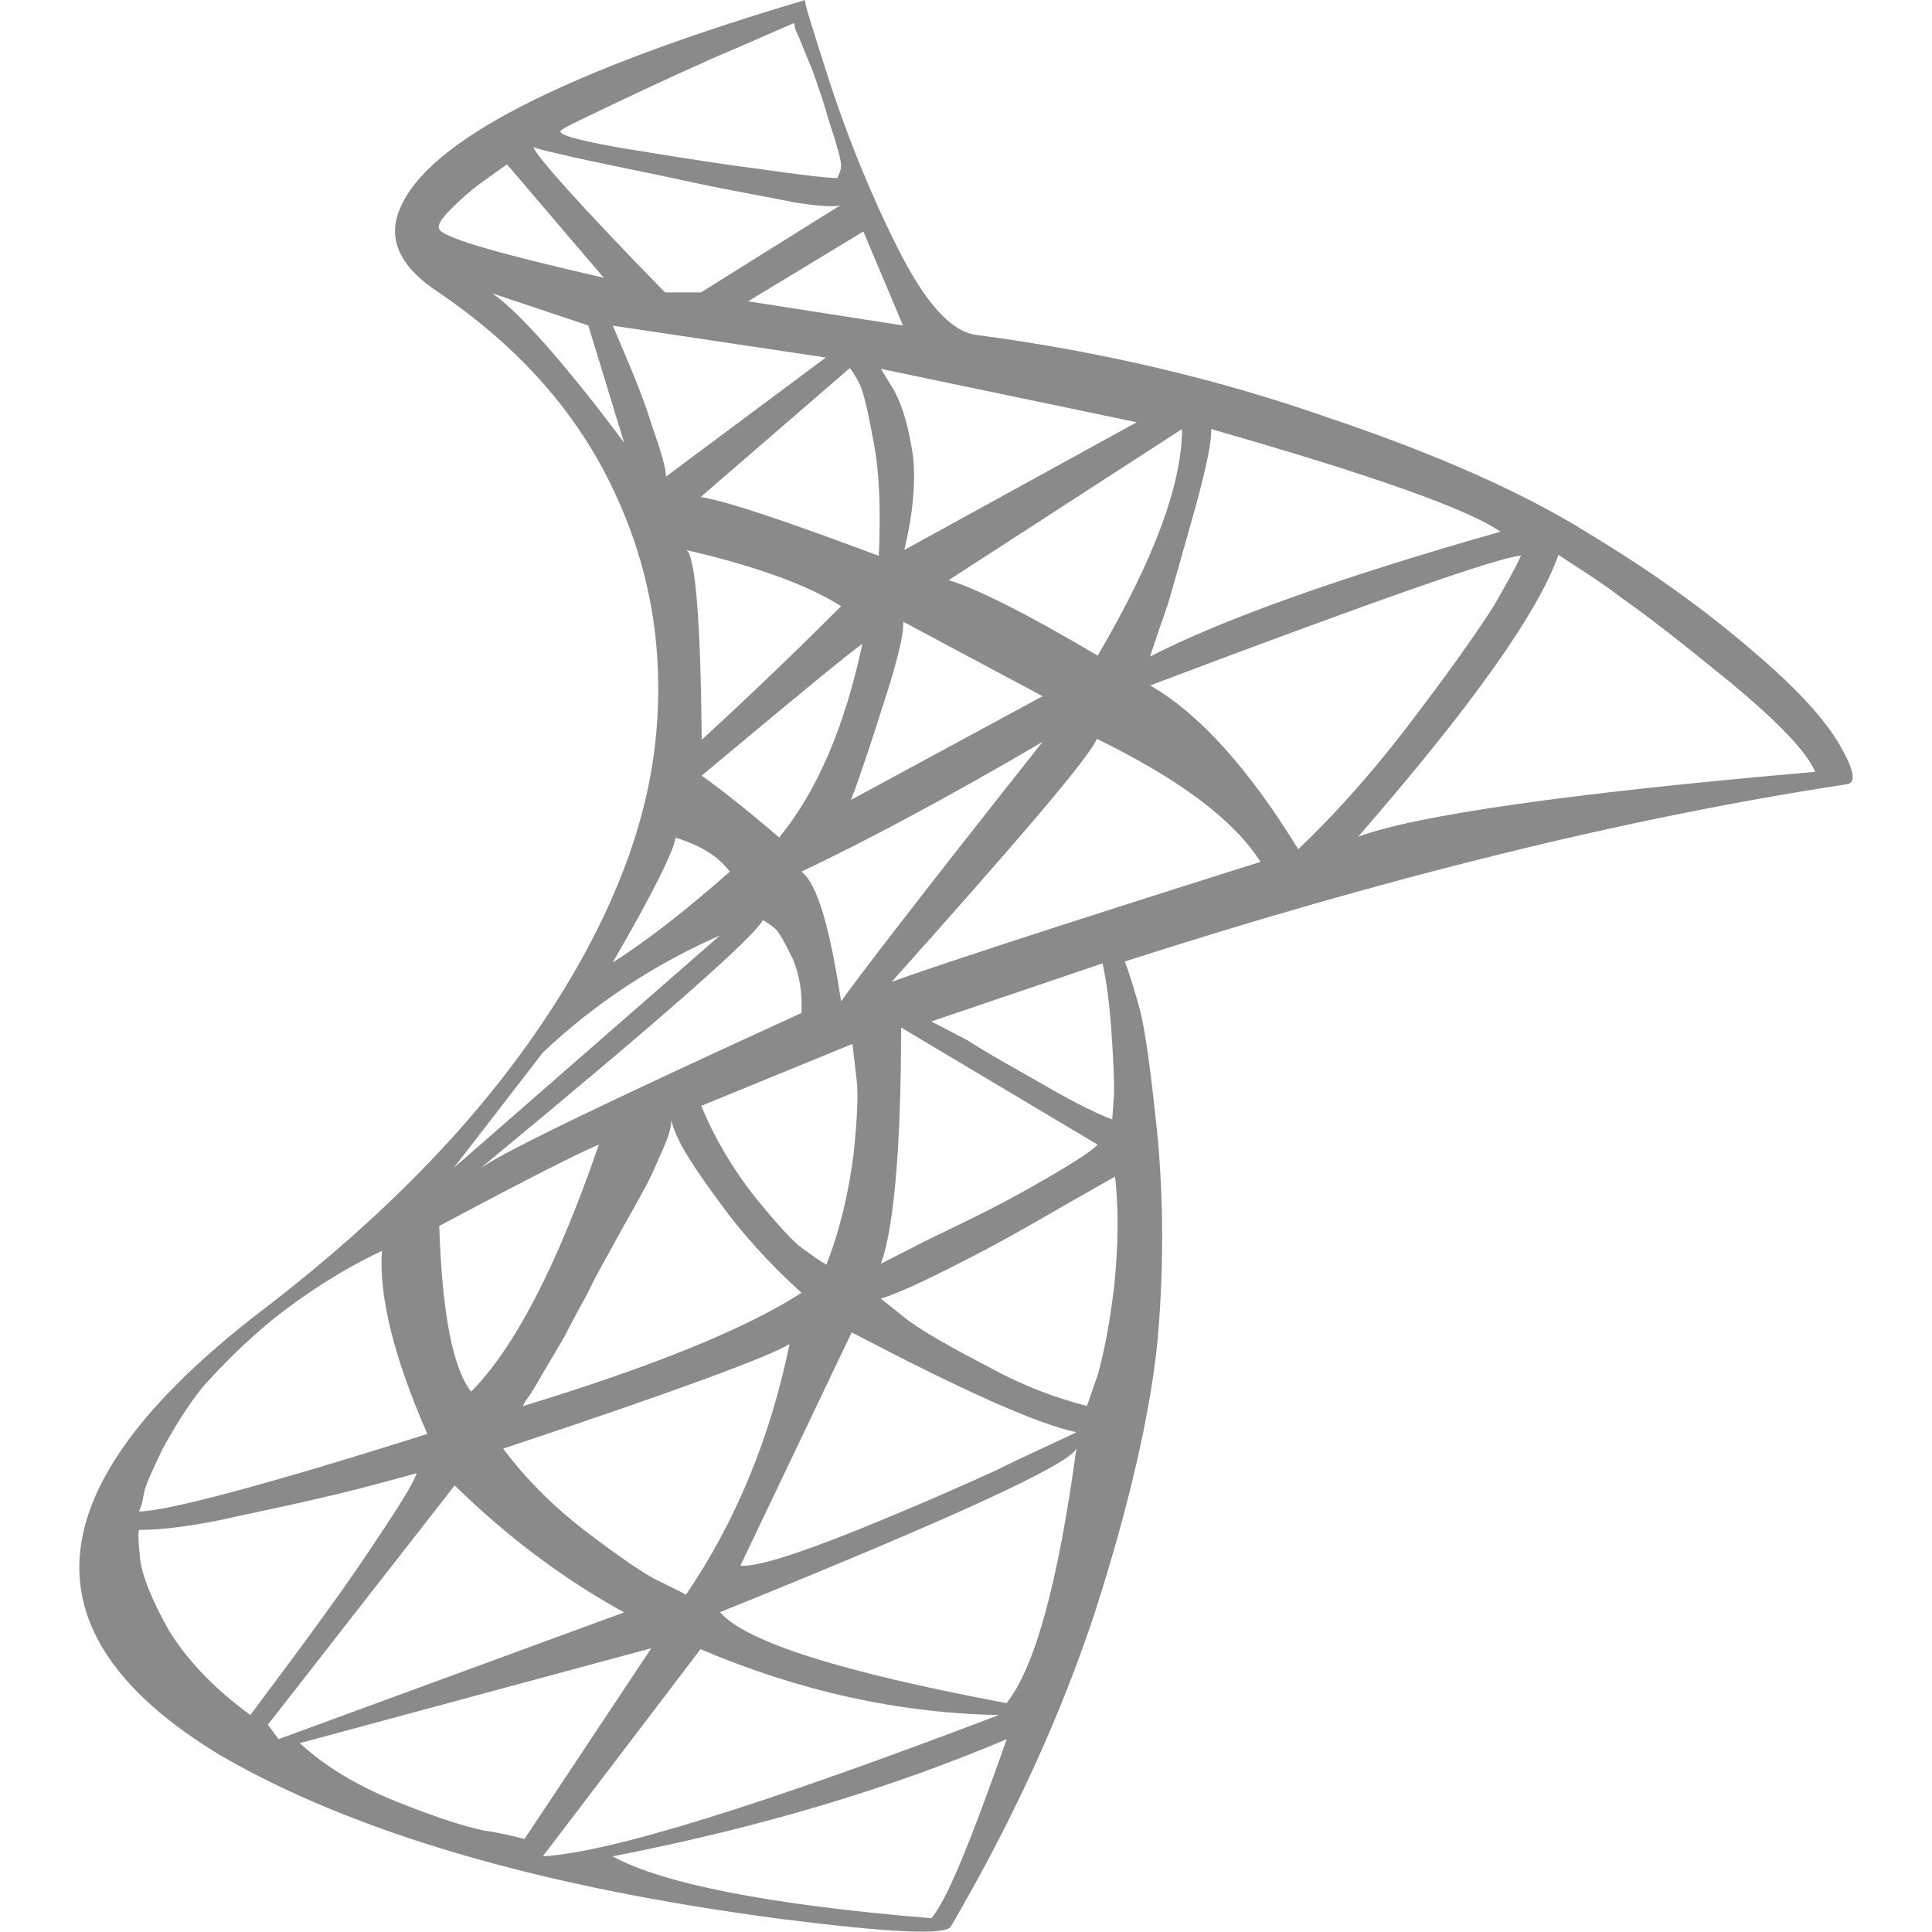
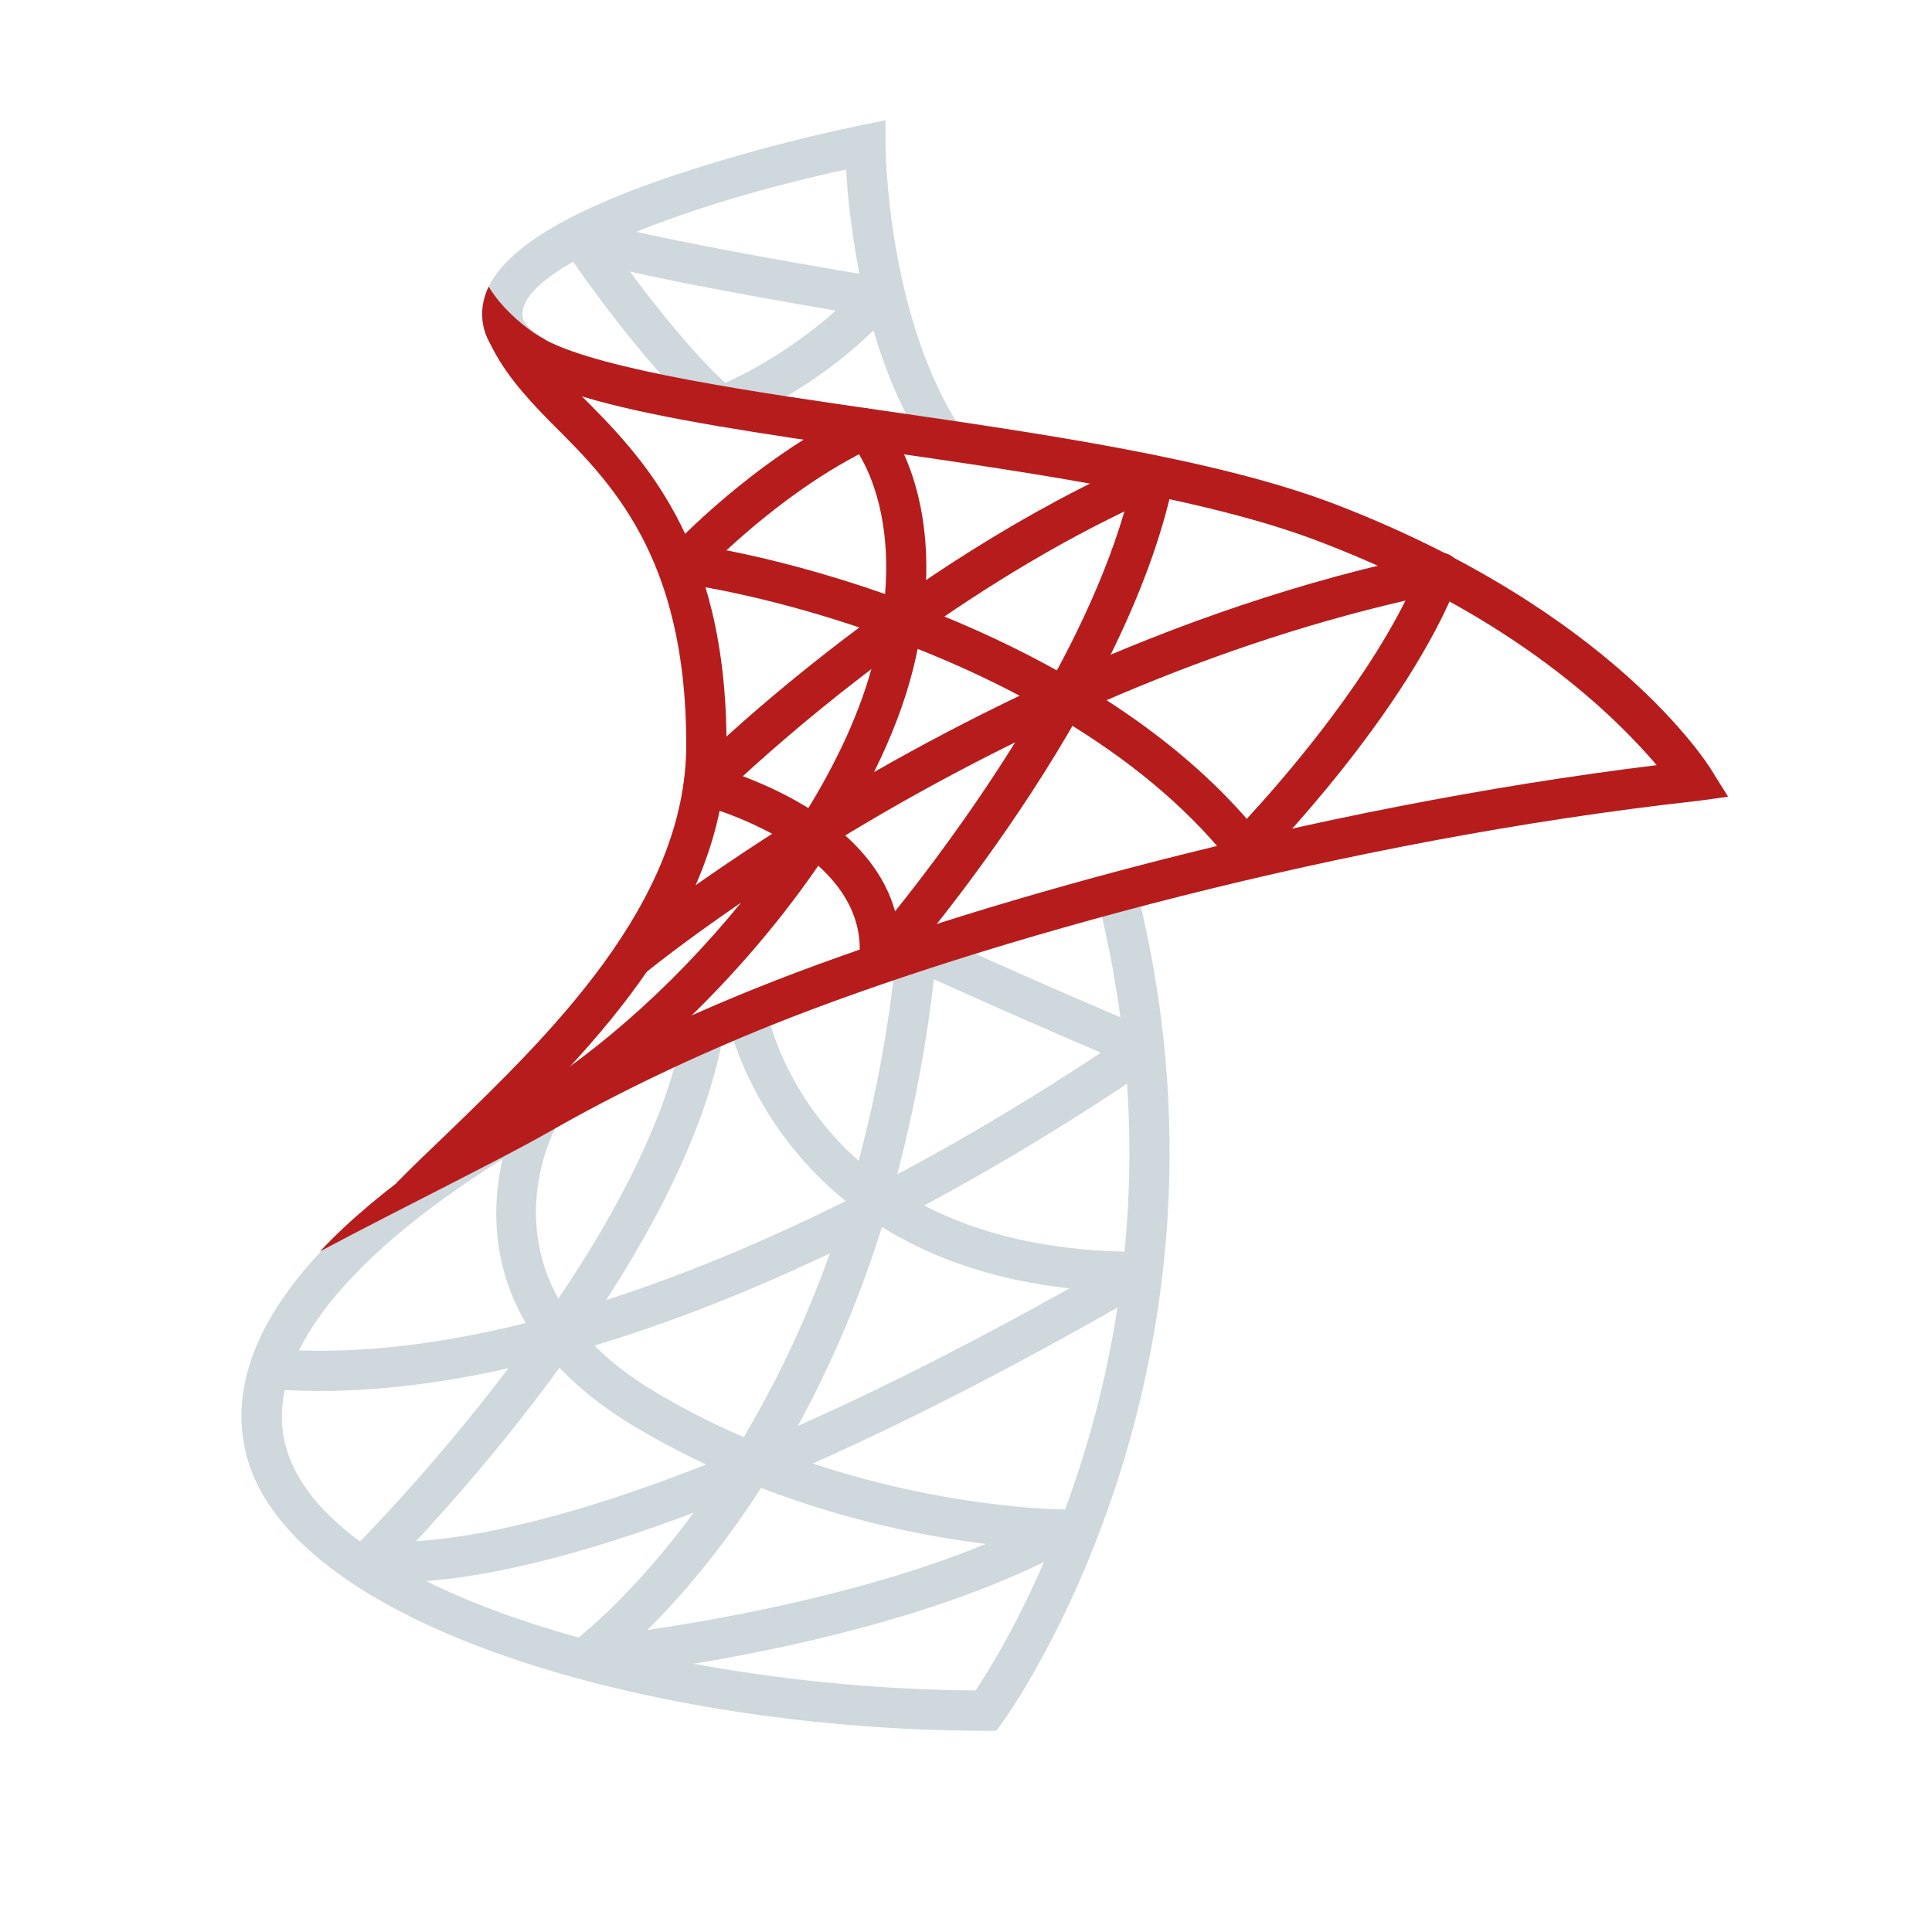
- <svg xmlns="http://www.w3.org/2000/svg" width="200" height="200" class="icon" viewBox="0 0 1024 1024">
-   <path fill="#8a8a8a" d="M703.5 221.2c58 19.5 104.2 40 138.6 61.6 34.9 21 63.6 42.1 86.7 62.1 23.1 19.5 38.5 36.4 46.2 49.8 7.7 13.3 9.2 20.5 3.6 21-118 18-245.3 49.8-382.4 93.9 2.1 5.6 4.6 13.3 7.7 24.6s6.2 34.4 9.8 69.8c3.1 35.4 3.1 72.4-.5 109.8-4.1 37.5-14.9 84.7-32.8 140.6-18.5 55.9-44.1 111.4-76.5 166.8-3.1 4.6-32.8 3.1-89.8-4.1-128.8-16.9-227.4-46.2-297.2-86.7C9 865.3 17.8 785.8 143 691.4c61.6-47.7 109.3-97 144.2-148.8s54.9-101.6 60.1-148.8c5.1-47.2-2.1-91.4-21.6-132.9-19.5-42.1-50.8-77-92.9-105.7-20.5-13.3-27.7-28.2-21-44.1C226.1 74.9 298.5 38 426.8 0c-1 0 3.6 14.4 12.8 43.1 9.2 28.2 21 58 35.9 87.8s28.7 45.2 42.6 46.7c65.8 8.7 128.4 23.6 185.4 43.6M73.7 810.9c-.5.5-.5 5.6.5 14.9 1 9.2 6.2 22.1 15.4 38.5 9.8 15.9 24.1 30.8 43.1 44.7l21-28.2c13.3-18 27.7-37.5 42.1-59 14.4-21.6 23.1-34.9 25.1-41.1.5 0-8.7 2.6-28.2 7.7s-41.1 9.8-65.2 14.9c-24 5.6-42 7.6-53.8 7.6m71.9-112.4c-16.4 13.3-28.7 26.2-38 36.4-8.7 10.9-15.4 22.1-21.6 33.4-5.6 11.8-9.2 19.5-9.8 23.6s-1.5 7.2-2.6 9.2c13.9 0 65.2-13.3 152.9-41.1-17.5-40-25.7-72.4-24.1-97-20.9 9.9-39.9 22.2-56.8 35.5m2 223.3 183.2-67.2C299 837.1 269.3 815 241 787.3l-99 126.8zm11.3 2.1c12.8 11.8 29.3 22.1 50.8 30.8 21.6 8.7 36.4 13.3 46.2 15.4 9.8 1.5 16.4 3.1 22.1 4.6l67.2-101.1zm73.9-274.1c1.5 46.2 7.2 75.4 16.9 87.8 22.6-22.6 45.7-66.7 67.7-130.9-9.1 3.6-37.4 17.9-84.6 43.1m25.7-555.4c-6.7 4.6-12.8 9.8-19 15.9s-8.2 9.8-6.2 11.8c4.1 4.6 32.8 12.8 86.7 25.1l-51.3-60.1zm-18 524.6 141.1-123.2c-33.9 14.9-65.7 35.4-93.9 62.1zm14.4 0c14.4-9.8 71.3-37 169.9-82.1.5-10.8-1-20-4.6-28.7-4.1-8.2-6.7-13.3-9.2-15.9-2.6-2.1-4.6-3.6-6.7-4.6-5.2 9.6-55 53.3-149.4 131.3m75.9-384.4-19-62.1-50.8-17c13.9 9.8 37.5 35.9 69.8 79.1m-64.1 533.2c11.8 15.9 26.7 30.8 44.1 44.1 17.5 13.3 29.8 21.6 36.4 25.1 7.2 3.6 12.8 6.2 16.4 8.2 26.2-38.5 44.7-83.1 54.9-132.9-9.6 6.3-60.5 25.2-151.8 55.5m158.1-82.6c-17.5-15.9-31.8-31.8-43.6-48.2-11.8-15.9-18.5-26.7-21-31.8s-4.1-9.2-4.6-12.8c.5 2.1 0 5.6-1.5 9.8-1.5 4.6-4.1 9.8-6.7 15.9-2.6 6.2-6.2 12.8-10.8 21s-8.7 15.4-12.8 23.1c-4.1 7.2-8.7 15.4-12.8 24.1-4.6 8.2-8.7 15.9-11.8 22.1l-11.8 20c-3.6 6.2-5.6 9.8-7.2 11.8-1.5 2.1-2.6 3.6-3.1 5.1 69.1-21.1 118.4-41.1 147.7-60.1m-3.6-577.9c-12.8-2.6-26.7-5.1-40-7.7s-28.7-6.2-46.7-9.8c-17.5-3.6-29.8-6.2-35.9-7.7-6.2-1.5-11.8-2.6-15.9-4.1 1.5 4.6 24.6 30.8 69.8 77h19l73.9-46.2c-3.2 1-11.4.5-24.2-1.5M287.7 983.9c35.9-2.1 116.5-27.2 241.7-74.9-53.4-1-106.2-12.8-158.1-34.9zM400.6 89.3c24.6 3.6 39 5.1 43.1 5.1 1-2.1 2.1-4.1 2.1-6.7s-1.5-7.7-3.6-14.9c-2.6-7.7-4.6-14.4-6.2-20-2.1-5.6-4.1-12.8-7.2-20s-5.1-12.8-6.2-14.9-1.5-4.1-1.5-5.6c-1 0-10.8 4.6-29.8 12.8-19.5 8.2-39.5 17.5-60.1 27.2-20.5 9.8-31.8 14.9-33.9 16.9-2.1 2.1 8.7 5.1 31.8 9.2 22.8 3.7 47.4 7.8 71.5 10.9m-68.7 100.1c4.6 10.8 9.8 23.6 13.9 37 4.6 12.8 7.2 22.1 7.2 26.2l84.7-63.1-112.9-16.9zm-7.2 320.8c18.5-11.8 39.5-28.2 62.1-48.2-6.2-8.2-15.4-13.9-28.7-18-1.1 7.1-11.9 29.2-33.4 66.2m208.9 411.6c-63.1 26.7-132.4 47.2-208.9 62.1 26.2 14.4 82.6 25.7 168.9 32.8 8.2-9.2 21-41 40-94.9M363.7 291.5c4.6 2.1 7.7 35.4 8.2 100.6 18.5-16.9 43.6-40.5 73.9-70.8-16.9-10.8-44.1-21-82.1-29.8m102.1 3.1c1-23.1.5-42.6-2.6-59.5s-5.6-27.7-7.7-31.8-4.1-7.2-5.1-8.2l-79 68.3c14.9 2.5 46.2 13.2 94.4 31.2m-93.9 116.5c8.7 6.2 22.6 16.9 41.1 32.8 20.5-25.1 34.9-59.5 44.1-102.7-6.7 4.7-34.9 27.8-85.2 69.9m28.2 223.3c11.8 14.4 20 23.6 25.1 27.2s9.2 6.7 12.8 8.7c7.2-18.5 11.8-38 14.4-58.5 2.1-20 2.6-33.4 1.5-40.5l-2.1-18-80.1 32.8c7.4 18 17.1 33.9 28.4 48.3m170.4 133.4c-4.1 8.7-67.2 37.5-188.9 86.7 13.9 15.9 64.7 31.8 151.9 48.2 15-18.9 27.3-63.5 37-134.9m-178.1 62.1c8.7.5 28.7-5.6 62.1-19 32.8-13.3 57-24.1 73.9-31.8 16.4-8.2 30.8-14.4 42.1-20-21.6-4.6-61.1-22.6-119.1-52.9zm65.2-707.2-61.1 37 82.1 12.8zm95 270.5c-50.8 29.8-93.4 52.4-127.8 68.8 8.2 6.2 14.9 28.7 21 68.8 6.7-9.8 42.1-56 106.8-137.6m0-24.2-73.9-39.5c.5 5.1-2.1 16.4-7.2 33.4-5.6 17.5-9.8 30.8-12.8 39.5-3.1 9.2-5.6 16.4-7.7 21.6zm-85.7-173.5 7.2 11.8c4.6 8.7 7.7 20 9.8 34.4 1.5 13.9 0 30.8-4.6 49.8l123.2-67.7zm0 474.3L492 657c16.9-8.2 35.4-16.9 54.4-27.7s30.8-18 35.4-22.6l-104.2-62.1c0 65.7-4.1 107.2-10.7 125.2m114.9 59c3.1-10.8 6.2-26.2 8.7-46.7 2.1-20.5 2.6-40 .5-58.5l-26.2 14.9c-16.9 9.8-35.4 20.5-55.9 30.8-21 10.8-34.9 16.9-42.1 19l14.9 11.8c10.8 7.7 25.1 15.4 43.6 25.1 18 9.8 34.9 15.9 50.8 20zm86.3-272c-14.4-22.6-43.6-44.1-86.7-65.2-4.1 9.8-40.5 52.4-108.8 128.8 17.9-6.6 83.1-28.2 195.5-63.6m-155.6 94.4c11.8 7.7 26.2 15.4 42.1 24.6s27.7 14.9 34.9 17.5l1-13.9q0-13.05-1.5-33.9c-1-13.9-2.6-25.7-4.6-34.9l-90.8 30.8zm114-323.8-123.7 80.1c13.9 4.1 40 16.9 79 40 29.8-50.8 44.7-90.9 44.7-120.1m15.4 0c.5 5.1-2.1 19-8.2 41.1-6.2 22.1-10.8 38.5-14.4 50.8-4.1 11.8-7.2 21-9.8 28.7 39-20 101.1-42.1 185.8-66.2-17.9-12.3-69.2-30.3-153.4-54.4m46.2 222.7c22.1-21 43.6-45.7 64.2-73.4 21-27.7 33.9-46.7 40-56.5 6.2-10.8 10.8-19 13.9-25.7-10.8.5-77 23.6-196.6 68.8 26.1 15 52.3 44.2 78.5 86.8m274-41c-4.6-10.8-19.5-26.2-44.7-47.2-25.1-20.5-44.1-35.4-57.5-44.7-12.8-9.8-24.6-16.9-33.9-23.1-10.8 30.8-46.7 81.1-106.2 149.4 30.4-11.3 111.5-23.1 242.3-34.4" />
+ <svg xmlns="http://www.w3.org/2000/svg" viewBox="0 0 48 48" width="48" height="48">
+   <path fill="#cfd8dc" d="M23.084 11.277c-1.633-2.449-1.986-5.722-2.063-7.067-4.148.897-8.269 2.506-8.031 3.691.03.149.218.328.53.502l-.488.873c-.596-.334-.931-.719-1.022-1.179-.269-1.341 1.25-2.554 4.642-3.709a42.152 42.152 0 0 1 4.751-1.279l.597-.12V3.6c0 .042.026 4.288 1.916 7.123l-.832.554zM24.751 43H24.5c-8.192 0-17.309-2.573-18.386-6.879-.657-2.63 1.492-5.536 6.214-8.401l.52.854c-4.249 2.579-6.296 5.172-5.763 7.305.935 3.738 9.575 6.068 17.153 6.12.901-1.347 5.742-9.26 2.979-19.873l.967-.252c3.149 12.092-3.218 20.837-3.282 20.924l-.151.202z" />
+   <path fill="#cfd8dc" d="M9.931 39.306c-.539 0-.806-.059-.85-.07a.498.498 0 0 1-.233-.84c.072-.072 7.197-7.208 8.159-12.978l.986.164c-.827 4.964-5.715 10.623-7.656 12.707 1.939-.111 6.835-1.019 16.234-6.28-7.335-.804-8.495-6.676-8.507-6.739l.983-.181c.047.246 1.226 6.011 9.244 6.011h.008a.5.5 0 0 1 .251.933c-11.235 6.509-16.683 7.272-18.619 7.273z" />
+   <path fill="#cfd8dc" d="M14.524 41.7a.499.499 0 0 1-.291-.907c.034-.025 1.813-1.338 3.706-4.228a19.896 19.896 0 0 1-2.196-1.137c-.888-.533-1.559-1.105-2.06-1.691-2.57.678-4.942.946-7.025.769l.084-.996c1.876.159 4.009-.063 6.321-.64-1.573-2.688-.129-5.356-.109-5.392l.874.487c-.067.122-1.265 2.37.249 4.633 2.201-.632 4.549-1.567 6.979-2.782a32.189 32.189 0 0 0 1.225-6.276.501.501 0 0 1 .706-.406c.032.015 3.264 1.491 5.604 2.454a.5.5 0 0 1 .091.876 62.494 62.494 0 0 1-6.778 4.042 27.19 27.19 0 0 1-2.459 5.591c3.702 1.383 6.915 1.404 6.956 1.404a.5.5 0 0 1 .243.938c-4.54 2.522-11.767 3.232-12.072 3.261h-.048zm4.385-4.733c-1.04 1.614-2.062 2.773-2.826 3.53 1.998-.294 5.501-.938 8.408-2.139a23.733 23.733 0 0 1-5.582-1.391zm-4.142-3.536c.393.392.883.775 1.49 1.14.736.442 1.483.817 2.22 1.135a26.116 26.116 0 0 0 2.142-4.568c-2.021.962-3.983 1.73-5.852 2.293zm8.435-9.102a33.95 33.95 0 0 1-.913 4.85 62.45 62.45 0 0 0 5.062-3.026 207.1 207.1 0 0 1-4.149-1.824zM17.924 10.6a.504.504 0 0 1-.325-.12c-1.61-1.378-3.505-4.182-3.585-4.301a.5.5 0 0 1 .654-.718c.011.003.938.385 7.217 1.431a.499.499 0 0 1 .29.828c-1.758 1.953-3.979 2.813-4.073 2.848a.527.527 0 0 1-.178.032zm-2.277-3.854c.631.849 1.54 1.996 2.372 2.769a11.186 11.186 0 0 0 2.744-1.798c-2.583-.441-4.159-.755-5.116-.971z" />
+   <path fill="#b71c1c" d="M21.843 24.4a.5.5 0 0 1-.497-.552c.292-2.749-3.926-3.852-3.969-3.862a.5.5 0 0 1-.23-.838c.207-.207 5.139-5.098 11.327-7.784a.5.5 0 0 1 .689.559c-1.186 5.744-6.71 12.044-6.944 12.309a.51.51 0 0 1-.376.168zm-3.388-5.115c1.184.445 3.258 1.475 3.783 3.356 1.449-1.808 4.542-5.973 5.697-9.934-4.387 2.11-8.081 5.292-9.48 6.578z" />
+   <path fill="#b71c1c" d="m13.079 28.36-.475-.88c1.883-1.015 4.04-2.883 5.807-5.054-1.504 1.03-2.365 1.735-2.392 1.758l-.639-.77c.039-.032 1.764-1.447 4.631-3.22.787-1.266 1.392-2.568 1.703-3.816.053-.212.099-.417.136-.615-1.925-.687-3.701-1.094-4.921-1.269a.5.5 0 0 1-.297-.835c.085-.092 2.116-2.268 4.654-3.463a.5.5 0 0 1 .581.114c.067.073 1.44 1.615 1.091 4.805 1.155.45 2.345.997 3.491 1.648 2.759-1.24 5.892-2.356 9.229-3.03a.51.51 0 0 1 .481.168c.117.14.149.333.083.503-1.3 3.332-4.786 6.891-4.934 7.041a.503.503 0 0 1-.748-.04c-1.12-1.408-2.584-2.574-4.163-3.523a55.136 55.136 0 0 0-5.684 3.049c-2.02 3.153-5.069 6.048-7.634 7.429zm14.413-10.964c1.29.832 2.491 1.81 3.484 2.948.828-.898 2.815-3.168 3.942-5.422-2.65.61-5.158 1.493-7.426 2.474zm-4.693-1.274c-.033.163-.071.33-.113.5-.21.839-.544 1.701-.972 2.561a56.183 56.183 0 0 1 3.618-1.898 25.476 25.476 0 0 0-2.533-1.163zm-4.751-2.45c1.111.218 2.48.574 3.941 1.086.152-1.843-.346-2.972-.647-3.472-1.376.718-2.581 1.728-3.294 2.386z" />
+   <path fill="#b71c1c" d="M18.05 18.5c0 4.38-3.65 7.86-6.28 10.4-.44.43-1.93.5-1.93.5.37-.38.79-.78 1.24-1.21 2.5-2.42 5.97-5.73 5.97-9.69 0-4.69-1.89-6.54-3.38-8.02-.66-.67-1.22-1.31-1.56-2.09l.31-.13c.34.15.73.32 1.03.45.24.35.56.69.93 1.06 1.53 1.53 3.67 3.63 3.67 8.73z" />
+   <path fill="#b71c1c" d="M42.935 19.794s-.605.086-.775.106c-8.76.97-17.8 3.49-22.97 5.56-1.87.75-3.81 1.66-5.58 2.68-.01.01-.02.01-.04.02-1.04.6-3.57 1.84-5.62 2.93 3-3.19 8.62-5.65 10.86-6.55 5.07-2.03 13.78-4.48 22.35-5.53-1.01-1.18-3.48-3.68-8.34-5.54-2.84-1.1-7.16-1.72-10.97-2.27-6.06-.87-9.51-1.45-9.84-3.1-.07-.33-.02-.66.13-.98.33.54.8.92 1.11 1.14.15.1.26.16.3.18l.01.01c1.42.75 5.25 1.3 8.44 1.76 3.86.56 8.23 1.19 11.18 2.32 6.87 2.65 9.24 6.44 9.34 6.6.09.15.415.664.415.664z" />
</svg>
